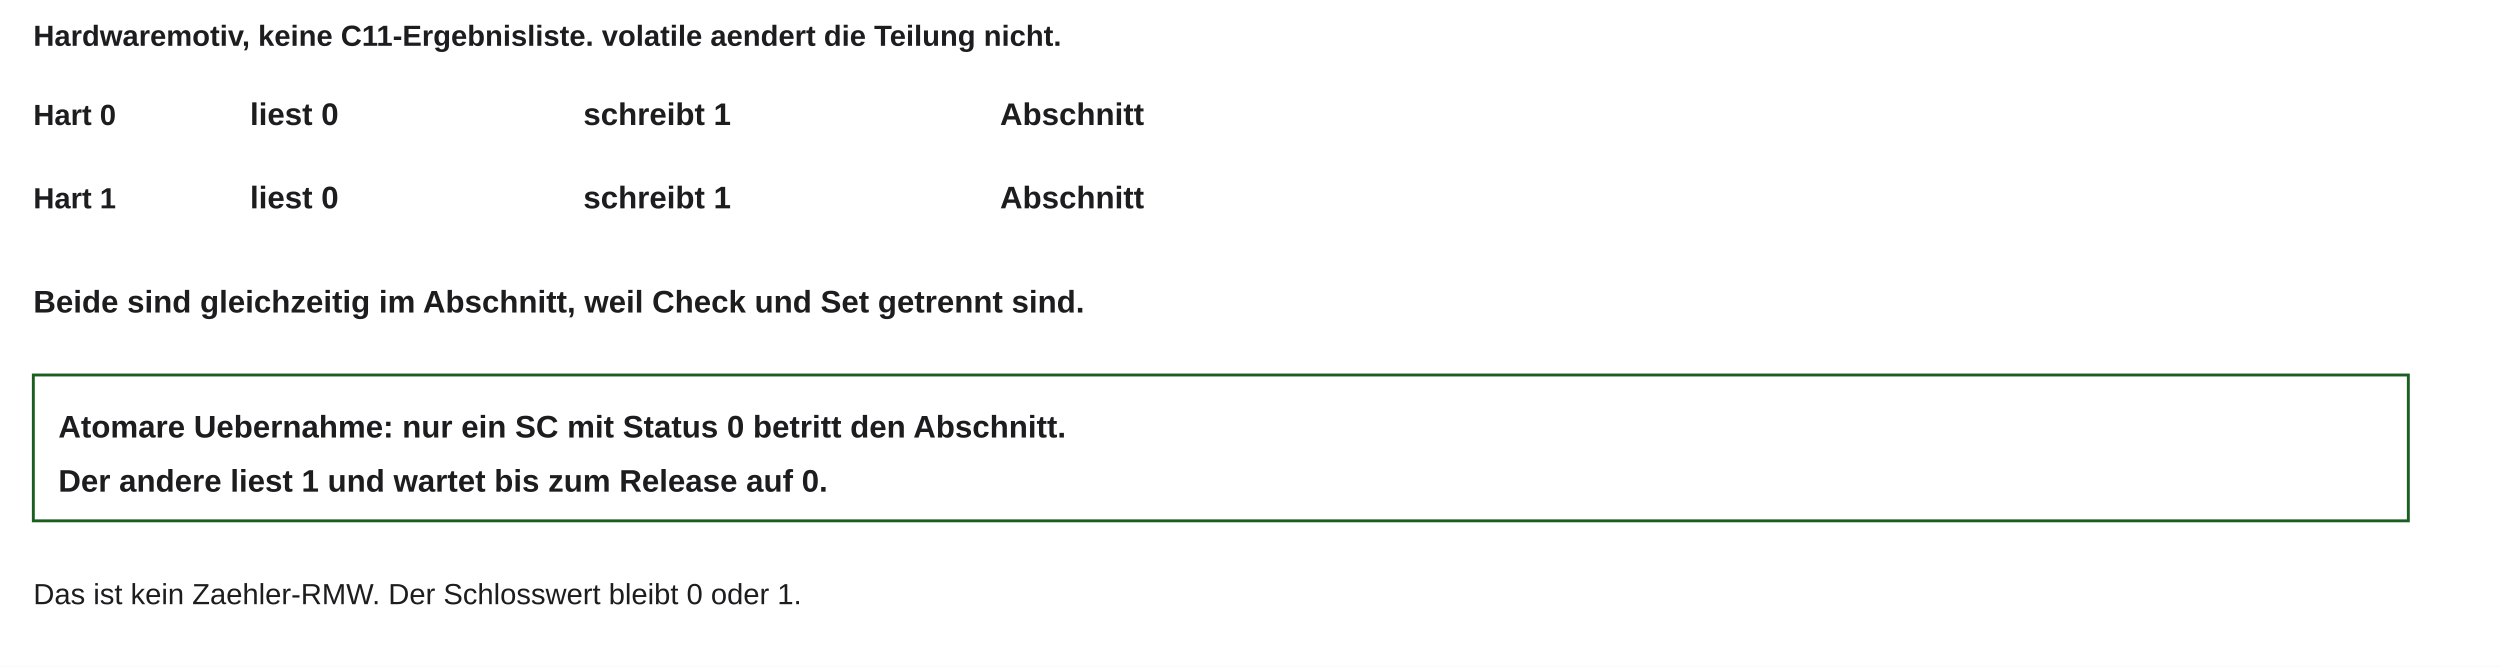
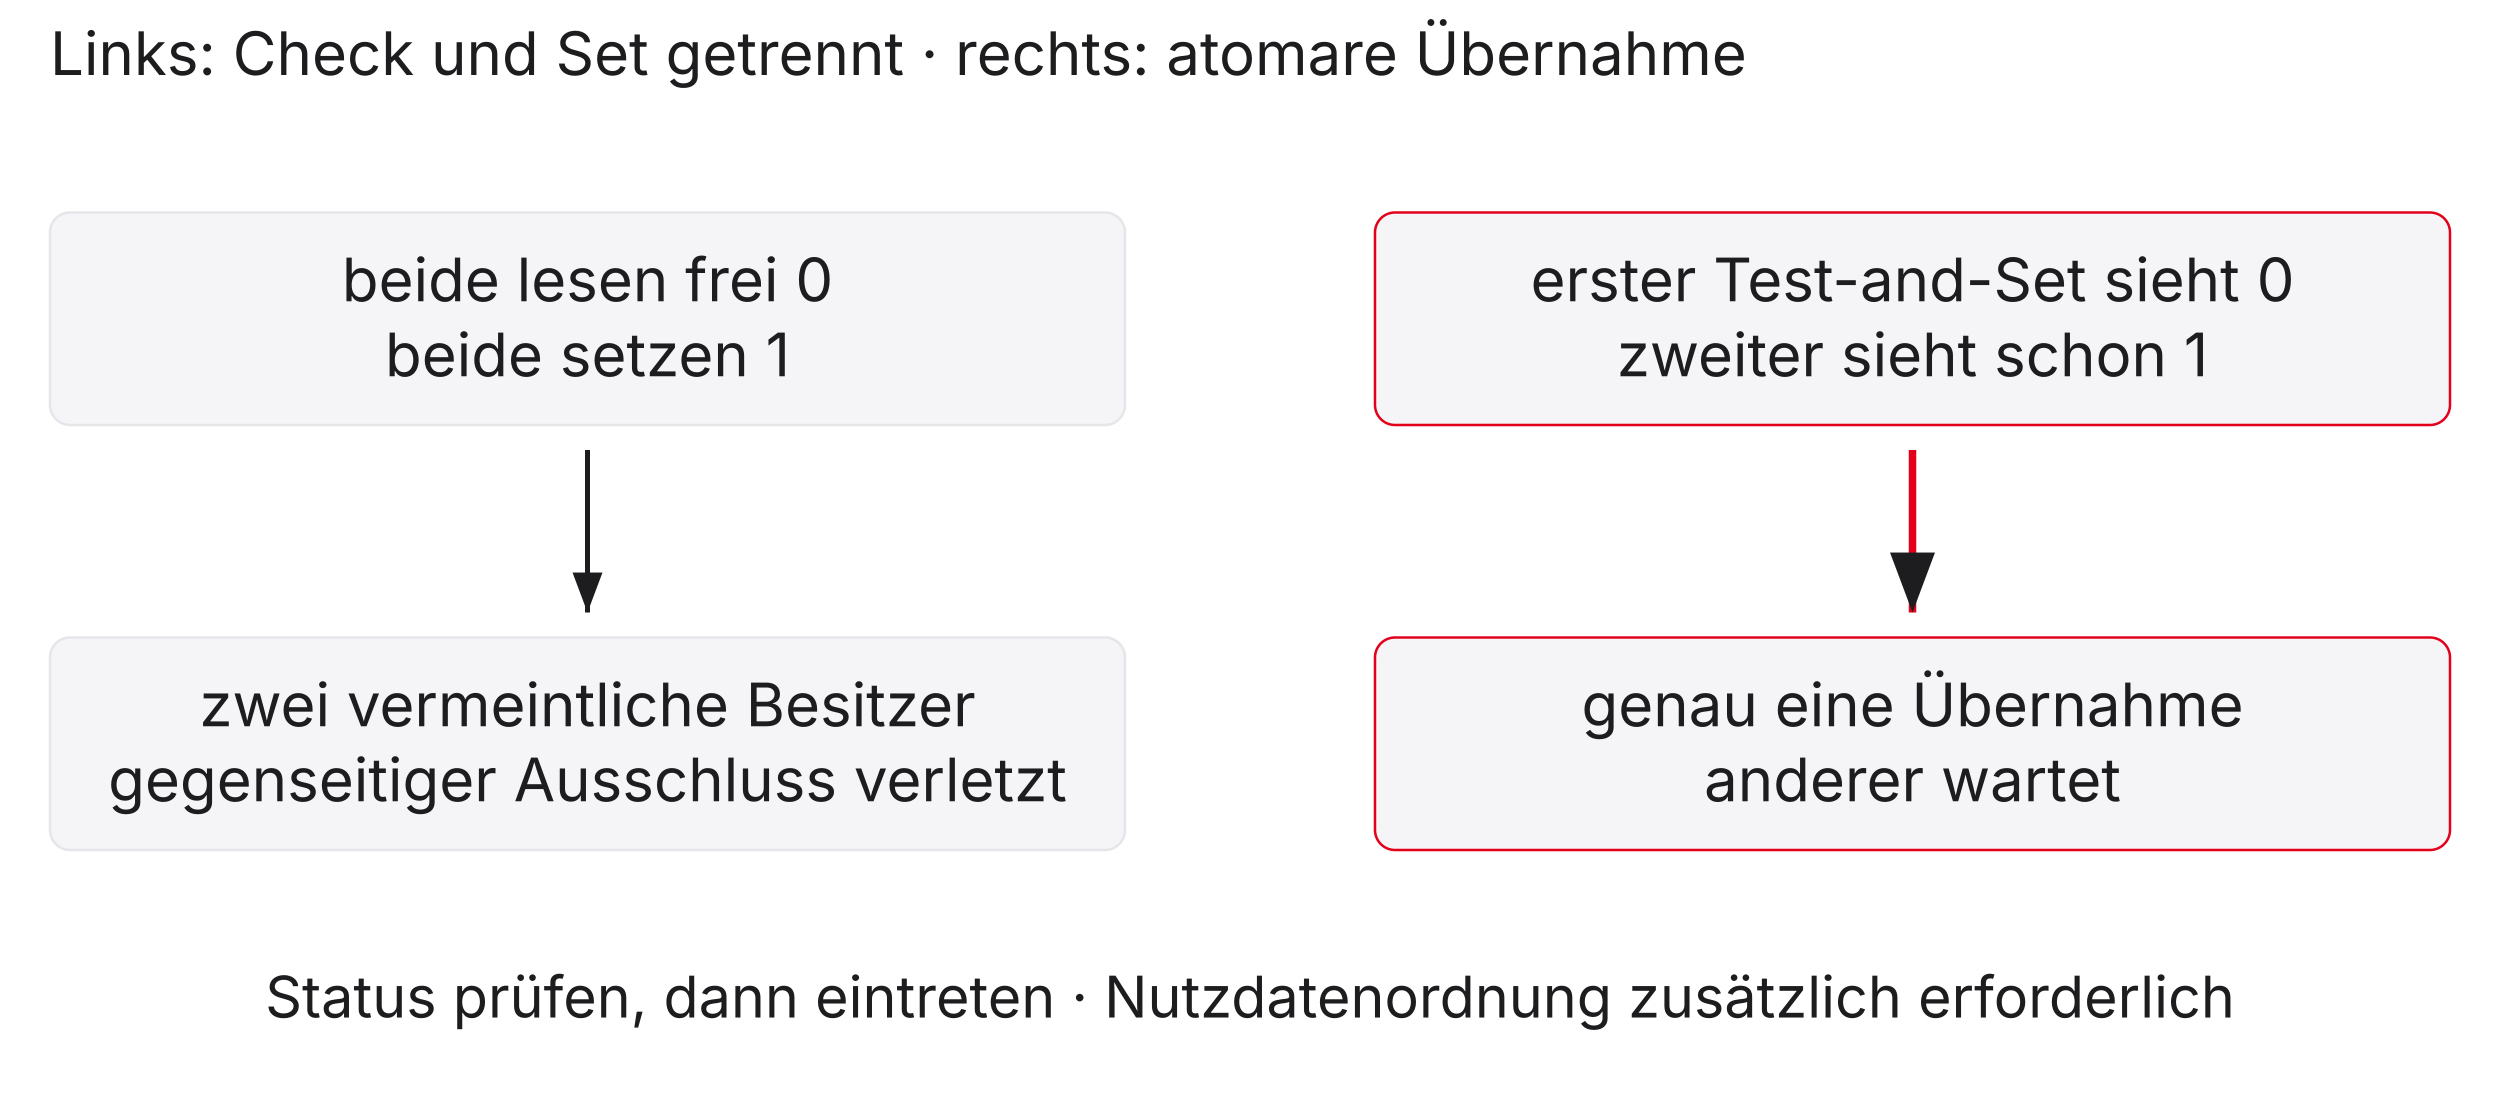
- <svg xmlns="http://www.w3.org/2000/svg" viewBox="0 0 1200 320" width="1200" height="320">
-   <rect width="1200" height="320" fill="#fff" />
-   <style>text{font-family:Arial,Helvetica,sans-serif;fill:#1D1D1F}</style>
-   <text x="16" y="22" font-size="14" font-weight="600" fill="#1D1D1F" text-anchor="start">Hardwaremotiv, keine C11-Ergebnisliste. volatile aendert die Teilung nicht.</text>
-   <text x="16" y="60" font-size="14" font-weight="600" fill="#1565C0" text-anchor="start">Hart 0</text>
-   <text x="120" y="60" font-size="15" font-weight="600" fill="#1565C0" text-anchor="start">liest 0</text>
-   <text x="280" y="60" font-size="15" font-weight="600" fill="#1565C0" text-anchor="start">schreibt 1</text>
-   <text x="480" y="60" font-size="15" font-weight="600" fill="#B71C1C" text-anchor="start">Abschnitt</text>
-   <text x="16" y="100" font-size="14" font-weight="600" fill="#E65100" text-anchor="start">Hart 1</text>
-   <text x="120" y="100" font-size="15" font-weight="600" fill="#E65100" text-anchor="start">liest 0</text>
-   <text x="280" y="100" font-size="15" font-weight="600" fill="#E65100" text-anchor="start">schreibt 1</text>
-   <text x="480" y="100" font-size="15" font-weight="600" fill="#B71C1C" text-anchor="start">Abschnitt</text>
-   <text x="16" y="150" font-size="15" font-weight="600" fill="#B71C1C" text-anchor="start">Beide sind gleichzeitig im Abschnitt, weil Check und Set getrennt sind.</text>
-   <rect x="16" y="180" width="1140" height="70" fill="#fff" stroke="#1B5E20" stroke-width="1.4" />
-   <text x="28" y="210" font-size="15" font-weight="600" fill="#1B5E20" text-anchor="start">Atomare Uebernahme: nur ein SC mit Status 0 betritt den Abschnitt.</text>
-   <text x="28" y="236" font-size="15" font-weight="600" fill="#1B5E20" text-anchor="start">Der andere liest 1 und wartet bis zum Release auf 0.</text>
-   <text x="16" y="290" font-size="14" font-weight="400" fill="#5F6368" text-anchor="start">Das ist kein Zaehler-RMW. Der Schlosswert bleibt 0 oder 1.</text>
+ <svg xmlns="http://www.w3.org/2000/svg" width="1000" height="438" viewBox="0 0 1000 438" role="img" aria-labelledby="title">
+   <style>text{font-family:Inter,Arial,Helvetica,sans-serif;font-weight:400}</style>
+   <defs>
+     <marker id="arrow" markerWidth="10" markerHeight="10" refX="8" refY="3" orient="auto" markerUnits="strokeWidth">
+       <path d="M0,0 L8,3 L0,6" fill="#1D1D1F" />
+     </marker>
+   </defs>
+   <rect width="1000" height="438" fill="#FFFFFF" />
+   <text x="20" y="30" font-size="24" fill="#1D1D1F" text-anchor="start">Links: Check und Set getrennt · rechts: atomare Übernahme</text>
+   <rect x="20" y="85" width="430" height="85" rx="8" fill="#F5F5F7" stroke="#E5E5EA" />
+   <text x="235.0" y="120.5" font-size="24" fill="#1D1D1F" text-anchor="middle">beide lesen frei 0</text>
+   <text x="235.0" y="150.5" font-size="24" fill="#1D1D1F" text-anchor="middle">beide setzen 1</text>
+   <rect x="550" y="85" width="430" height="85" rx="8" fill="#F5F5F7" stroke="#E2001A" />
+   <text x="765.0" y="120.5" font-size="24" fill="#1D1D1F" text-anchor="middle">erster Test-and-Set sieht 0</text>
+   <text x="765.0" y="150.5" font-size="24" fill="#1D1D1F" text-anchor="middle">zweiter sieht schon 1</text>
+   <line x1="235" y1="180" x2="235" y2="245" stroke="#1D1D1F" stroke-width="2" marker-end="url(#arrow)" />
+   <line x1="765" y1="180" x2="765" y2="245" stroke="#E2001A" stroke-width="3" marker-end="url(#arrow)" />
+   <rect x="20" y="255" width="430" height="85" rx="8" fill="#F5F5F7" stroke="#E5E5EA" />
+   <text x="235.0" y="290.5" font-size="24" fill="#1D1D1F" text-anchor="middle">zwei vermeintliche Besitzer</text>
+   <text x="235.0" y="320.5" font-size="24" fill="#1D1D1F" text-anchor="middle">gegenseitiger Ausschluss verletzt</text>
+   <rect x="550" y="255" width="430" height="85" rx="8" fill="#F5F5F7" stroke="#E2001A" />
+   <text x="765.0" y="290.5" font-size="24" fill="#1D1D1F" text-anchor="middle">genau eine Übernahme</text>
+   <text x="765.0" y="320.5" font-size="24" fill="#1D1D1F" text-anchor="middle">anderer wartet</text>
+   <text x="500" y="407" font-size="23" fill="#1D1D1F" text-anchor="middle">Status prüfen, dann eintreten · Nutzdatenordnung zusätzlich erforderlich</text>
</svg>
